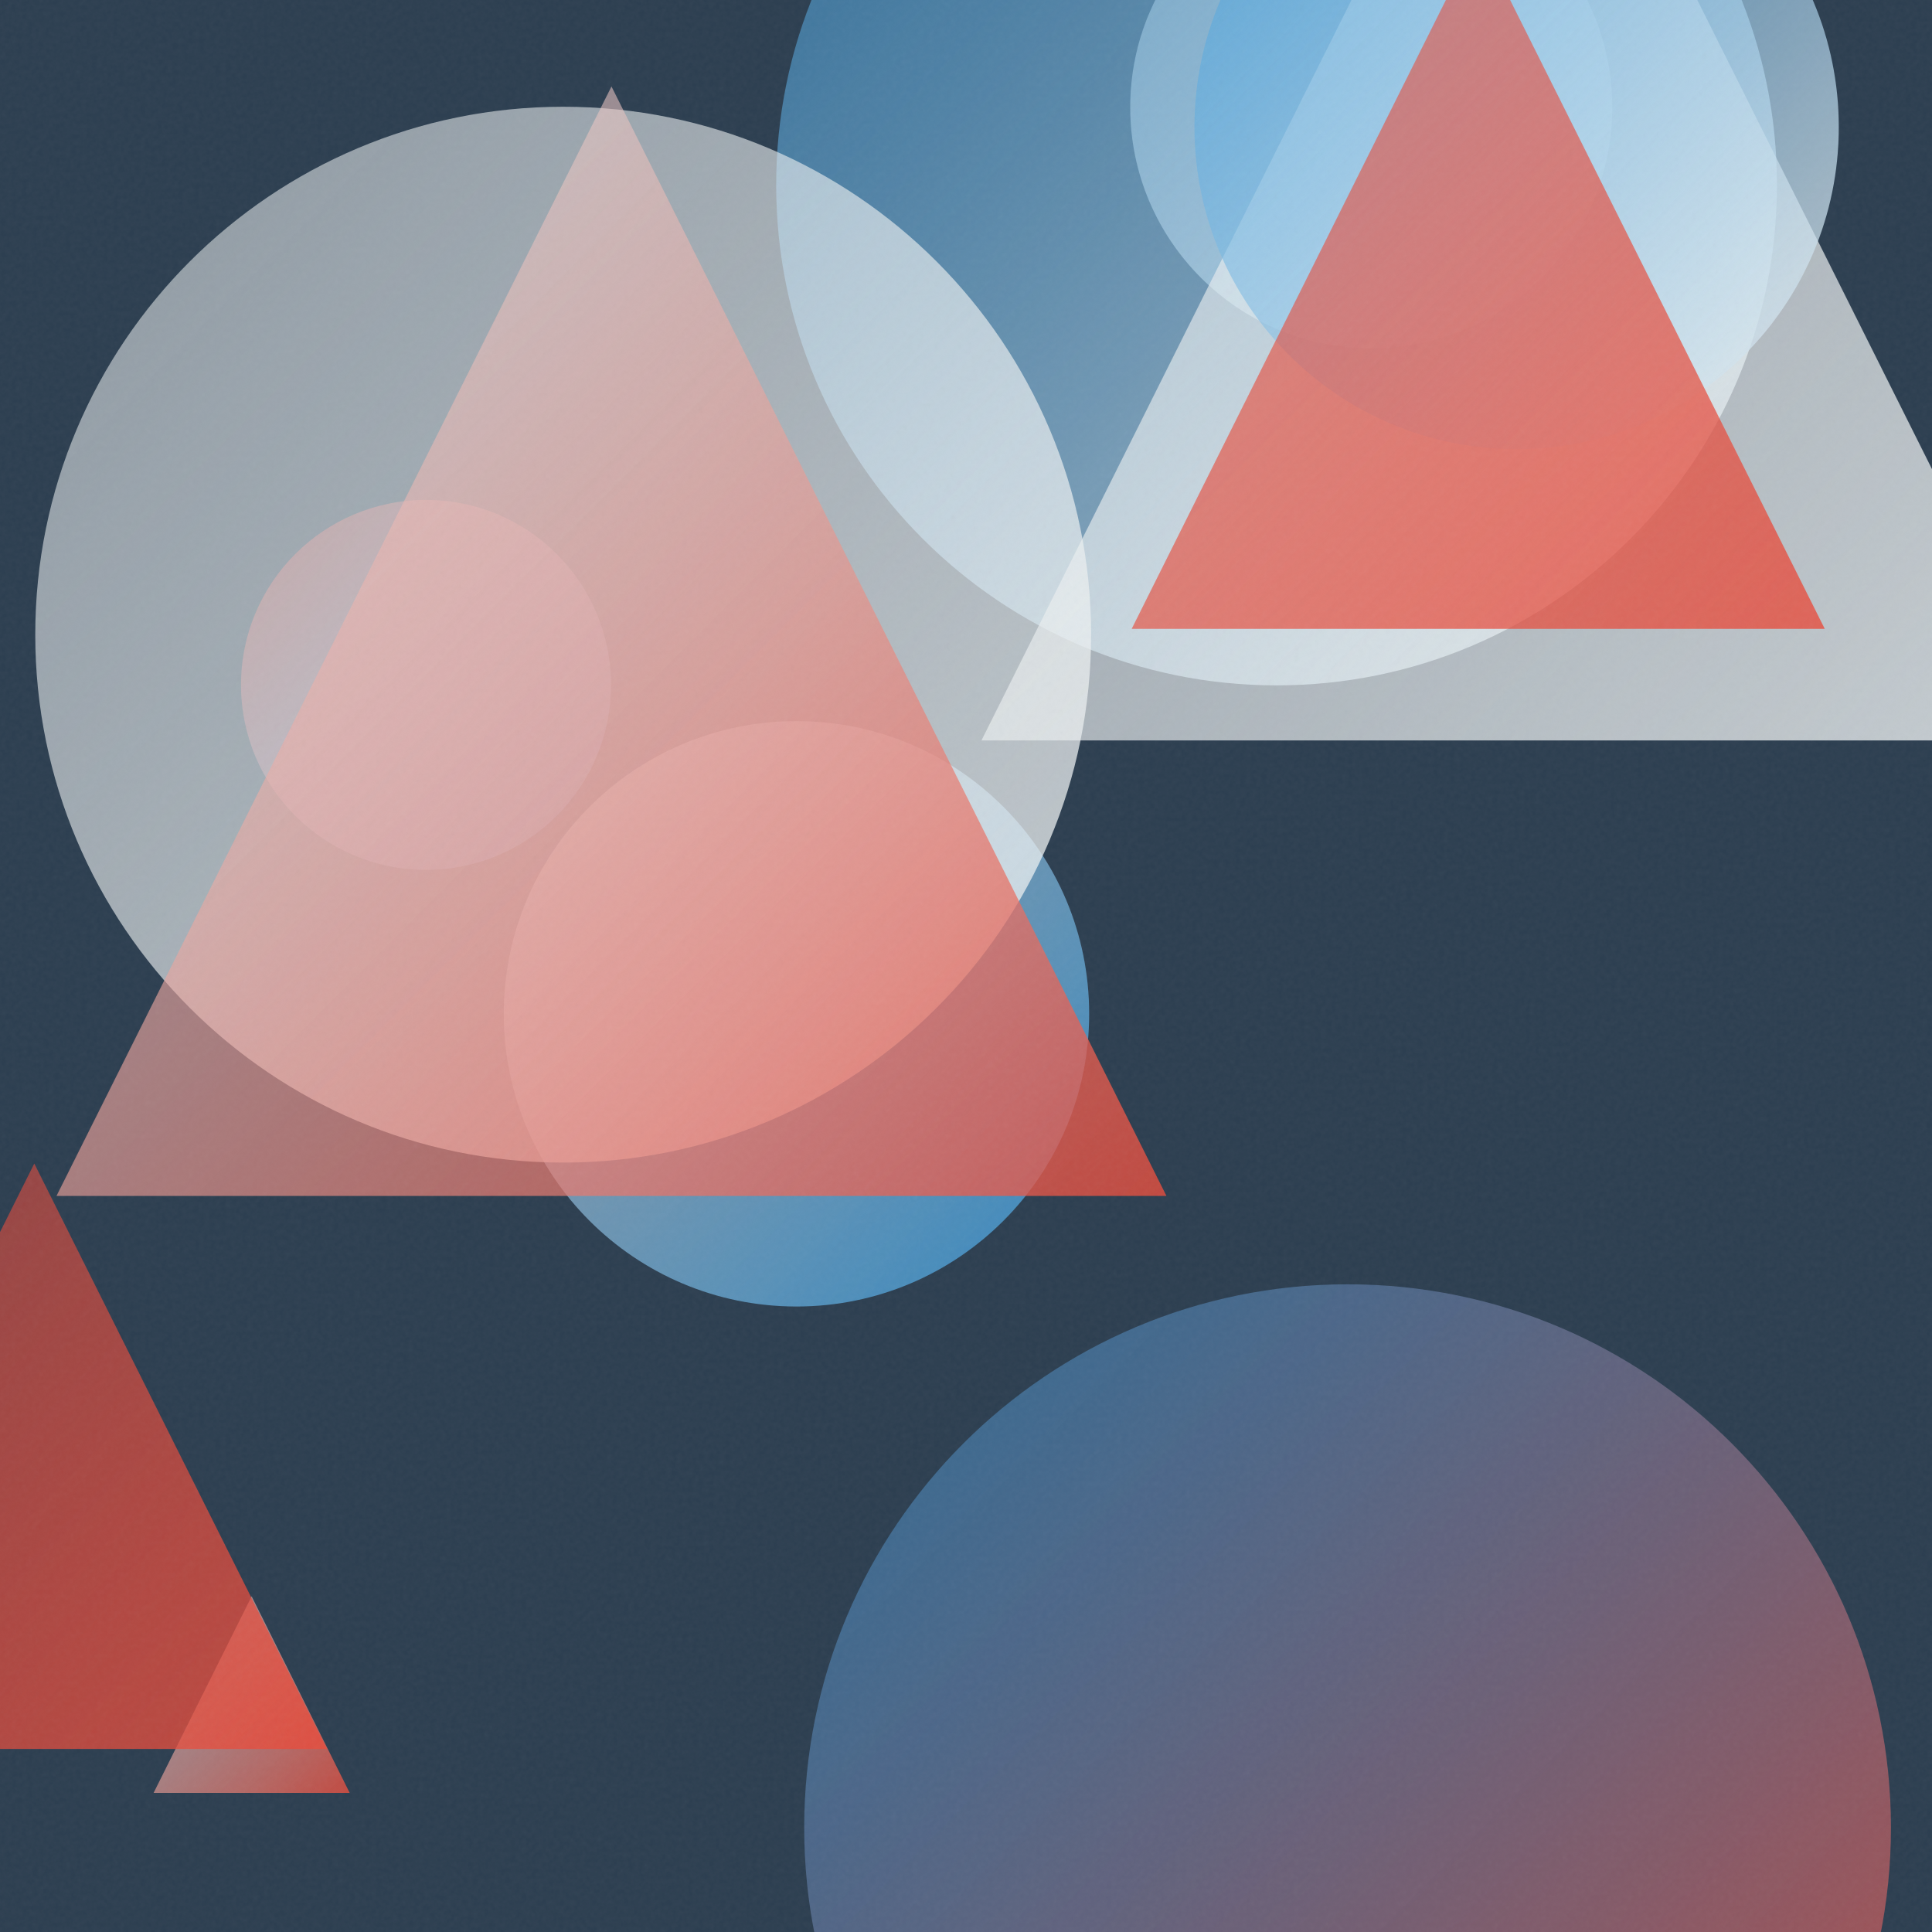
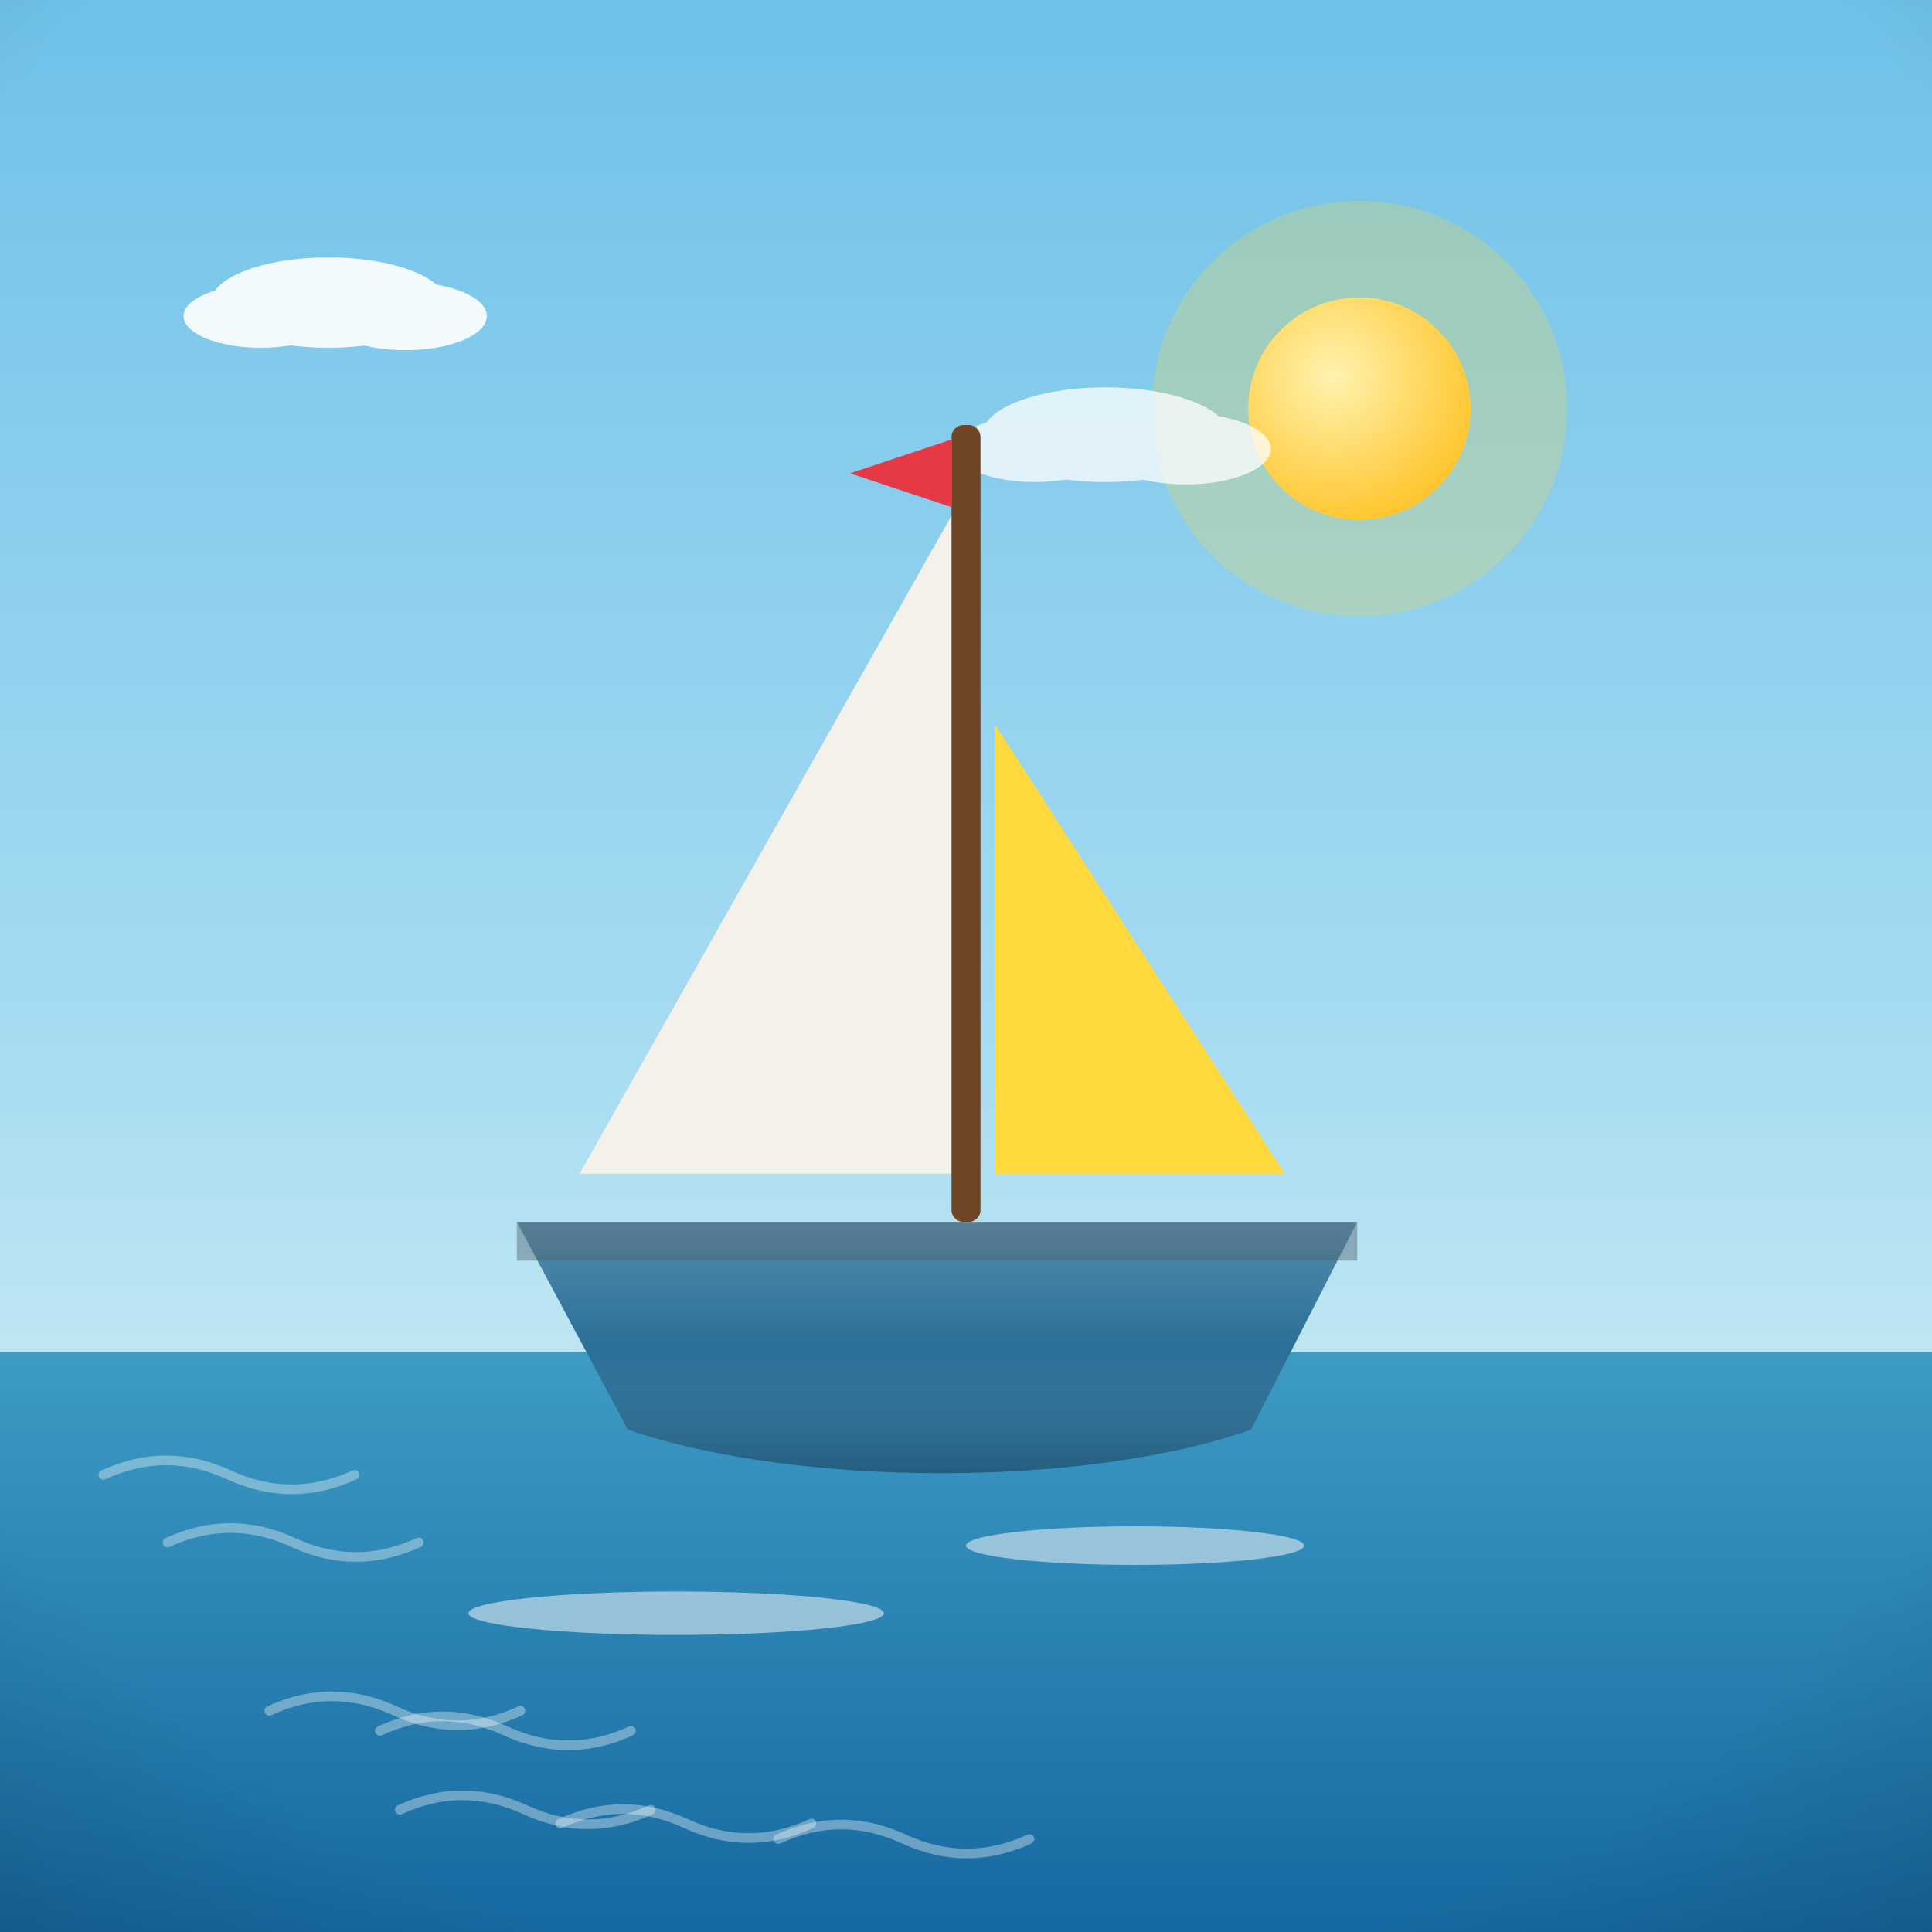
- <svg xmlns="http://www.w3.org/2000/svg" viewBox="0 0 400 400">
+ <svg xmlns="http://www.w3.org/2000/svg" viewBox="0 0 800 800">
  <defs>
-     <linearGradient id="g0" x1="49.9" y1="103.5" x2="126.5" y2="180.1" gradientUnits="userSpaceOnUse">
-       <stop offset="0" stop-color="#E74C3C" stop-opacity="0.5" />
-       <stop offset="1" stop-color="#3498DB" stop-opacity="0.8" />
+     <linearGradient id="sky" x1="0" y1="0" x2="0" y2="1">
+       <stop offset="0" stop-color="#6ec1e8" />
+       <stop offset="0.55" stop-color="#a8dcf2" />
+       <stop offset="1" stop-color="#eafaf1" />
    </linearGradient>
-     <linearGradient id="g1" x1="234.0" y1="-27.7" x2="333.8" y2="72.0" gradientUnits="userSpaceOnUse">
-       <stop offset="0" stop-color="#ECF0F1" stop-opacity="0.5" />
-       <stop offset="1" stop-color="#ECF0F1" stop-opacity="0.8" />
+     <radialGradient id="sunG" cx="0.38" cy="0.35" r="0.9">
+       <stop offset="0" stop-color="#fff3b0" />
+       <stop offset="1" stop-color="#ffb703" />
+     </radialGradient>
+     <linearGradient id="ground" x1="0" y1="0" x2="0" y2="1">
+       <stop offset="0" stop-color="#69b06f" />
+       <stop offset="1" stop-color="#3c7a44" />
    </linearGradient>
-     <linearGradient id="g2" x1="104.3" y1="149.3" x2="225.4" y2="270.4" gradientUnits="userSpaceOnUse">
-       <stop offset="0" stop-color="#ECF0F1" stop-opacity="0.5" />
-       <stop offset="1" stop-color="#3498DB" stop-opacity="0.8" />
+     <linearGradient id="sea" x1="0" y1="0" x2="0" y2="1">
+       <stop offset="0" stop-color="#3d9bc4" />
+       <stop offset="1" stop-color="#1668a0" />
    </linearGradient>
-     <linearGradient id="g3" x1="160.7" y1="-65.3" x2="367.9" y2="142.0" gradientUnits="userSpaceOnUse">
-       <stop offset="0" stop-color="#3498DB" stop-opacity="0.5" />
-       <stop offset="1" stop-color="#ECF0F1" stop-opacity="0.8" />
+     <linearGradient id="shade" x1="0" y1="0" x2="0" y2="1">
+       <stop offset="0" stop-color="#ffffff" stop-opacity="0.20" />
+       <stop offset="0.5" stop-color="#ffffff" stop-opacity="0" />
+       <stop offset="1" stop-color="#000000" stop-opacity="0.16" />
    </linearGradient>
-     <linearGradient id="g4" x1="203.2" y1="-71.6" x2="428.1" y2="153.3" gradientUnits="userSpaceOnUse">
-       <stop offset="0" stop-color="#ECF0F1" stop-opacity="0.5" />
-       <stop offset="1" stop-color="#ECF0F1" stop-opacity="0.8" />
-     </linearGradient>
-     <linearGradient id="g5" x1="31.8" y1="330.5" x2="72.4" y2="371.2" gradientUnits="userSpaceOnUse">
-       <stop offset="0" stop-color="#ECF0F1" stop-opacity="0.5" />
-       <stop offset="1" stop-color="#E74C3C" stop-opacity="0.8" />
-     </linearGradient>
-     <linearGradient id="g6" x1="-53.5" y1="240.9" x2="67.7" y2="362.1" gradientUnits="userSpaceOnUse">
-       <stop offset="0" stop-color="#E74C3C" stop-opacity="0.5" />
-       <stop offset="1" stop-color="#E74C3C" stop-opacity="0.8" />
-     </linearGradient>
-     <linearGradient id="g7" x1="247.3" y1="-40.4" x2="380.6" y2="92.9" gradientUnits="userSpaceOnUse">
-       <stop offset="0" stop-color="#3498DB" stop-opacity="0.5" />
-       <stop offset="1" stop-color="#ECF0F1" stop-opacity="0.8" />
-     </linearGradient>
-     <linearGradient id="g8" x1="234.3" y1="-13.3" x2="377.8" y2="130.2" gradientUnits="userSpaceOnUse">
-       <stop offset="0" stop-color="#E74C3C" stop-opacity="0.5" />
-       <stop offset="1" stop-color="#E74C3C" stop-opacity="0.8" />
-     </linearGradient>
-     <linearGradient id="g9" x1="7.3" y1="22.1" x2="225.9" y2="240.7" gradientUnits="userSpaceOnUse">
-       <stop offset="0" stop-color="#ECF0F1" stop-opacity="0.5" />
-       <stop offset="1" stop-color="#ECF0F1" stop-opacity="0.8" />
-     </linearGradient>
-     <linearGradient id="g10" x1="166.5" y1="265.8" x2="391.6" y2="490.9" gradientUnits="userSpaceOnUse">
-       <stop offset="0" stop-color="#3498DB" stop-opacity="0.5" />
-       <stop offset="1" stop-color="#E74C3C" stop-opacity="0.8" />
-     </linearGradient>
-     <linearGradient id="g11" x1="11.7" y1="17.9" x2="241.5" y2="247.6" gradientUnits="userSpaceOnUse">
-       <stop offset="0" stop-color="#ECF0F1" stop-opacity="0.5" />
-       <stop offset="1" stop-color="#E74C3C" stop-opacity="0.8" />
-     </linearGradient>
-     <filter id="n">
-       <feTurbulence type="fractalNoise" baseFrequency="0.9" numOctaves="2" stitchTiles="stitch" />
-       <feColorMatrix type="saturate" values="0" />
-     </filter>
+     <radialGradient id="vig" cx="0.5" cy="0.42" r="0.85">
+       <stop offset="0.72" stop-color="#000000" stop-opacity="0" />
+       <stop offset="1" stop-color="#000000" stop-opacity="0.20" />
+     </radialGradient>
  </defs>
-   <rect width="400" height="400" fill="#2C3E50" />
-   <circle cx="88.2" cy="141.8" r="38.3" fill="url(#g0)" />
-   <circle cx="283.9" cy="22.2" r="49.9" fill="url(#g1)" />
-   <circle cx="164.9" cy="209.9" r="60.6" fill="url(#g2)" />
-   <circle cx="264.3" cy="38.3" r="103.6" fill="url(#g3)" />
-   <path d="M 315.6 -71.6 L 428.1 153.3 L 203.2 153.3 Z" fill="url(#g4)" />
-   <path d="M 52.1 330.5 L 72.4 371.2 L 31.8 371.2 Z" fill="url(#g5)" />
-   <path d="M 7.1 240.9 L 67.7 362.1 L -53.5 362.1 Z" fill="url(#g6)" />
-   <circle cx="314.0" cy="26.3" r="66.7" fill="url(#g7)" />
-   <path d="M 306.0 -13.3 L 377.8 130.2 L 234.3 130.2 Z" fill="url(#g8)" />
-   <circle cx="116.6" cy="131.4" r="109.3" fill="url(#g9)" />
-   <circle cx="279.0" cy="378.4" r="112.5" fill="url(#g10)" />
-   <path d="M 126.6 17.9 L 241.5 247.6 L 11.7 247.6 Z" fill="url(#g11)" />
-   <rect width="400" height="400" filter="url(#n)" opacity="0.05" />
+   <rect width="800" height="800" fill="url(#sky)" />
+   <circle cx="562.9" cy="169.2" r="86" fill="#ffd93d" opacity="0.25" />
+   <circle cx="562.9" cy="169.2" r="46" fill="#ffd93d" />
+   <circle cx="562.9" cy="169.2" r="46" fill="url(#sunG)" />
+   <g fill="#ffffff" opacity="0.9">
+     <ellipse cx="136" cy="125.3" rx="48.7" ry="18.7" />
+     <ellipse cx="107.9" cy="130.9" rx="31.9" ry="13.1" />
+     <ellipse cx="167.9" cy="130.9" rx="33.7" ry="14.1" />
+   </g>
+   <g fill="#ffffff" opacity="0.75">
+     <ellipse cx="457.7" cy="180" rx="50.9" ry="19.6" />
+     <ellipse cx="428.4" cy="185.9" rx="33.3" ry="13.7" />
+     <ellipse cx="491" cy="185.9" rx="35.2" ry="14.7" />
+   </g>
+   <rect y="560" width="800" height="240" fill="url(#sea)" />
+   <path d="M 322.3 761.5 q 26 -12 52 0 q 26 12 52 0" fill="none" stroke="#ffffff" stroke-width="4" stroke-linecap="round" opacity="0.35" />
+   <path d="M 42.8 610.7 q 26 -12 52 0 q 26 12 52 0" fill="none" stroke="#ffffff" stroke-width="4" stroke-linecap="round" opacity="0.35" />
+   <path d="M 157.3 716.7 q 26 -12 52 0 q 26 12 52 0" fill="none" stroke="#ffffff" stroke-width="4" stroke-linecap="round" opacity="0.35" />
+   <path d="M 165.5 749.4 q 26 -12 52 0 q 26 12 52 0" fill="none" stroke="#ffffff" stroke-width="4" stroke-linecap="round" opacity="0.35" />
+   <path d="M 69.4 638.7 q 26 -12 52 0 q 26 12 52 0" fill="none" stroke="#ffffff" stroke-width="4" stroke-linecap="round" opacity="0.35" />
+   <path d="M 232 755.1 q 26 -12 52 0 q 26 12 52 0" fill="none" stroke="#ffffff" stroke-width="4" stroke-linecap="round" opacity="0.35" />
+   <path d="M 111.5 708.4 q 26 -12 52 0 q 26 12 52 0" fill="none" stroke="#ffffff" stroke-width="4" stroke-linecap="round" opacity="0.35" />
+   <g transform="translate(400 0) scale(-1 1) translate(-400 0)">
+     <path d="M404 210 L 404 486 L 560 486 Z" fill="#f4f1ea" />
+     <path d="M388 300 L 388 486 L 268 486 Z" fill="#ffd93d" />
+     <rect x="394" y="176" width="12" height="330" rx="5" fill="#6f4525" />
+     <path d="M406 182 L 448 196 L 406 210 Z" fill="#e63946" />
+     <path d="M238 506 L 586 506 L 540 592 C 470 616 350 616 282 592 Z" fill="#2a6f97" />
+     <rect x="238" y="506" width="348" height="16" fill="#37404a" opacity="0.35" />
+     <path d="M238 506 L 586 506 L 540 592 C 470 616 350 616 282 592 Z" fill="url(#shade)" />
+     <g fill="#ffffff" opacity="0.5">
+       <ellipse cx="330" cy="640" rx="70" ry="8" />
+       <ellipse cx="520" cy="668" rx="86" ry="9" />
+     </g>
+   </g>
+   <rect width="800" height="800" fill="url(#vig)" />
</svg>
